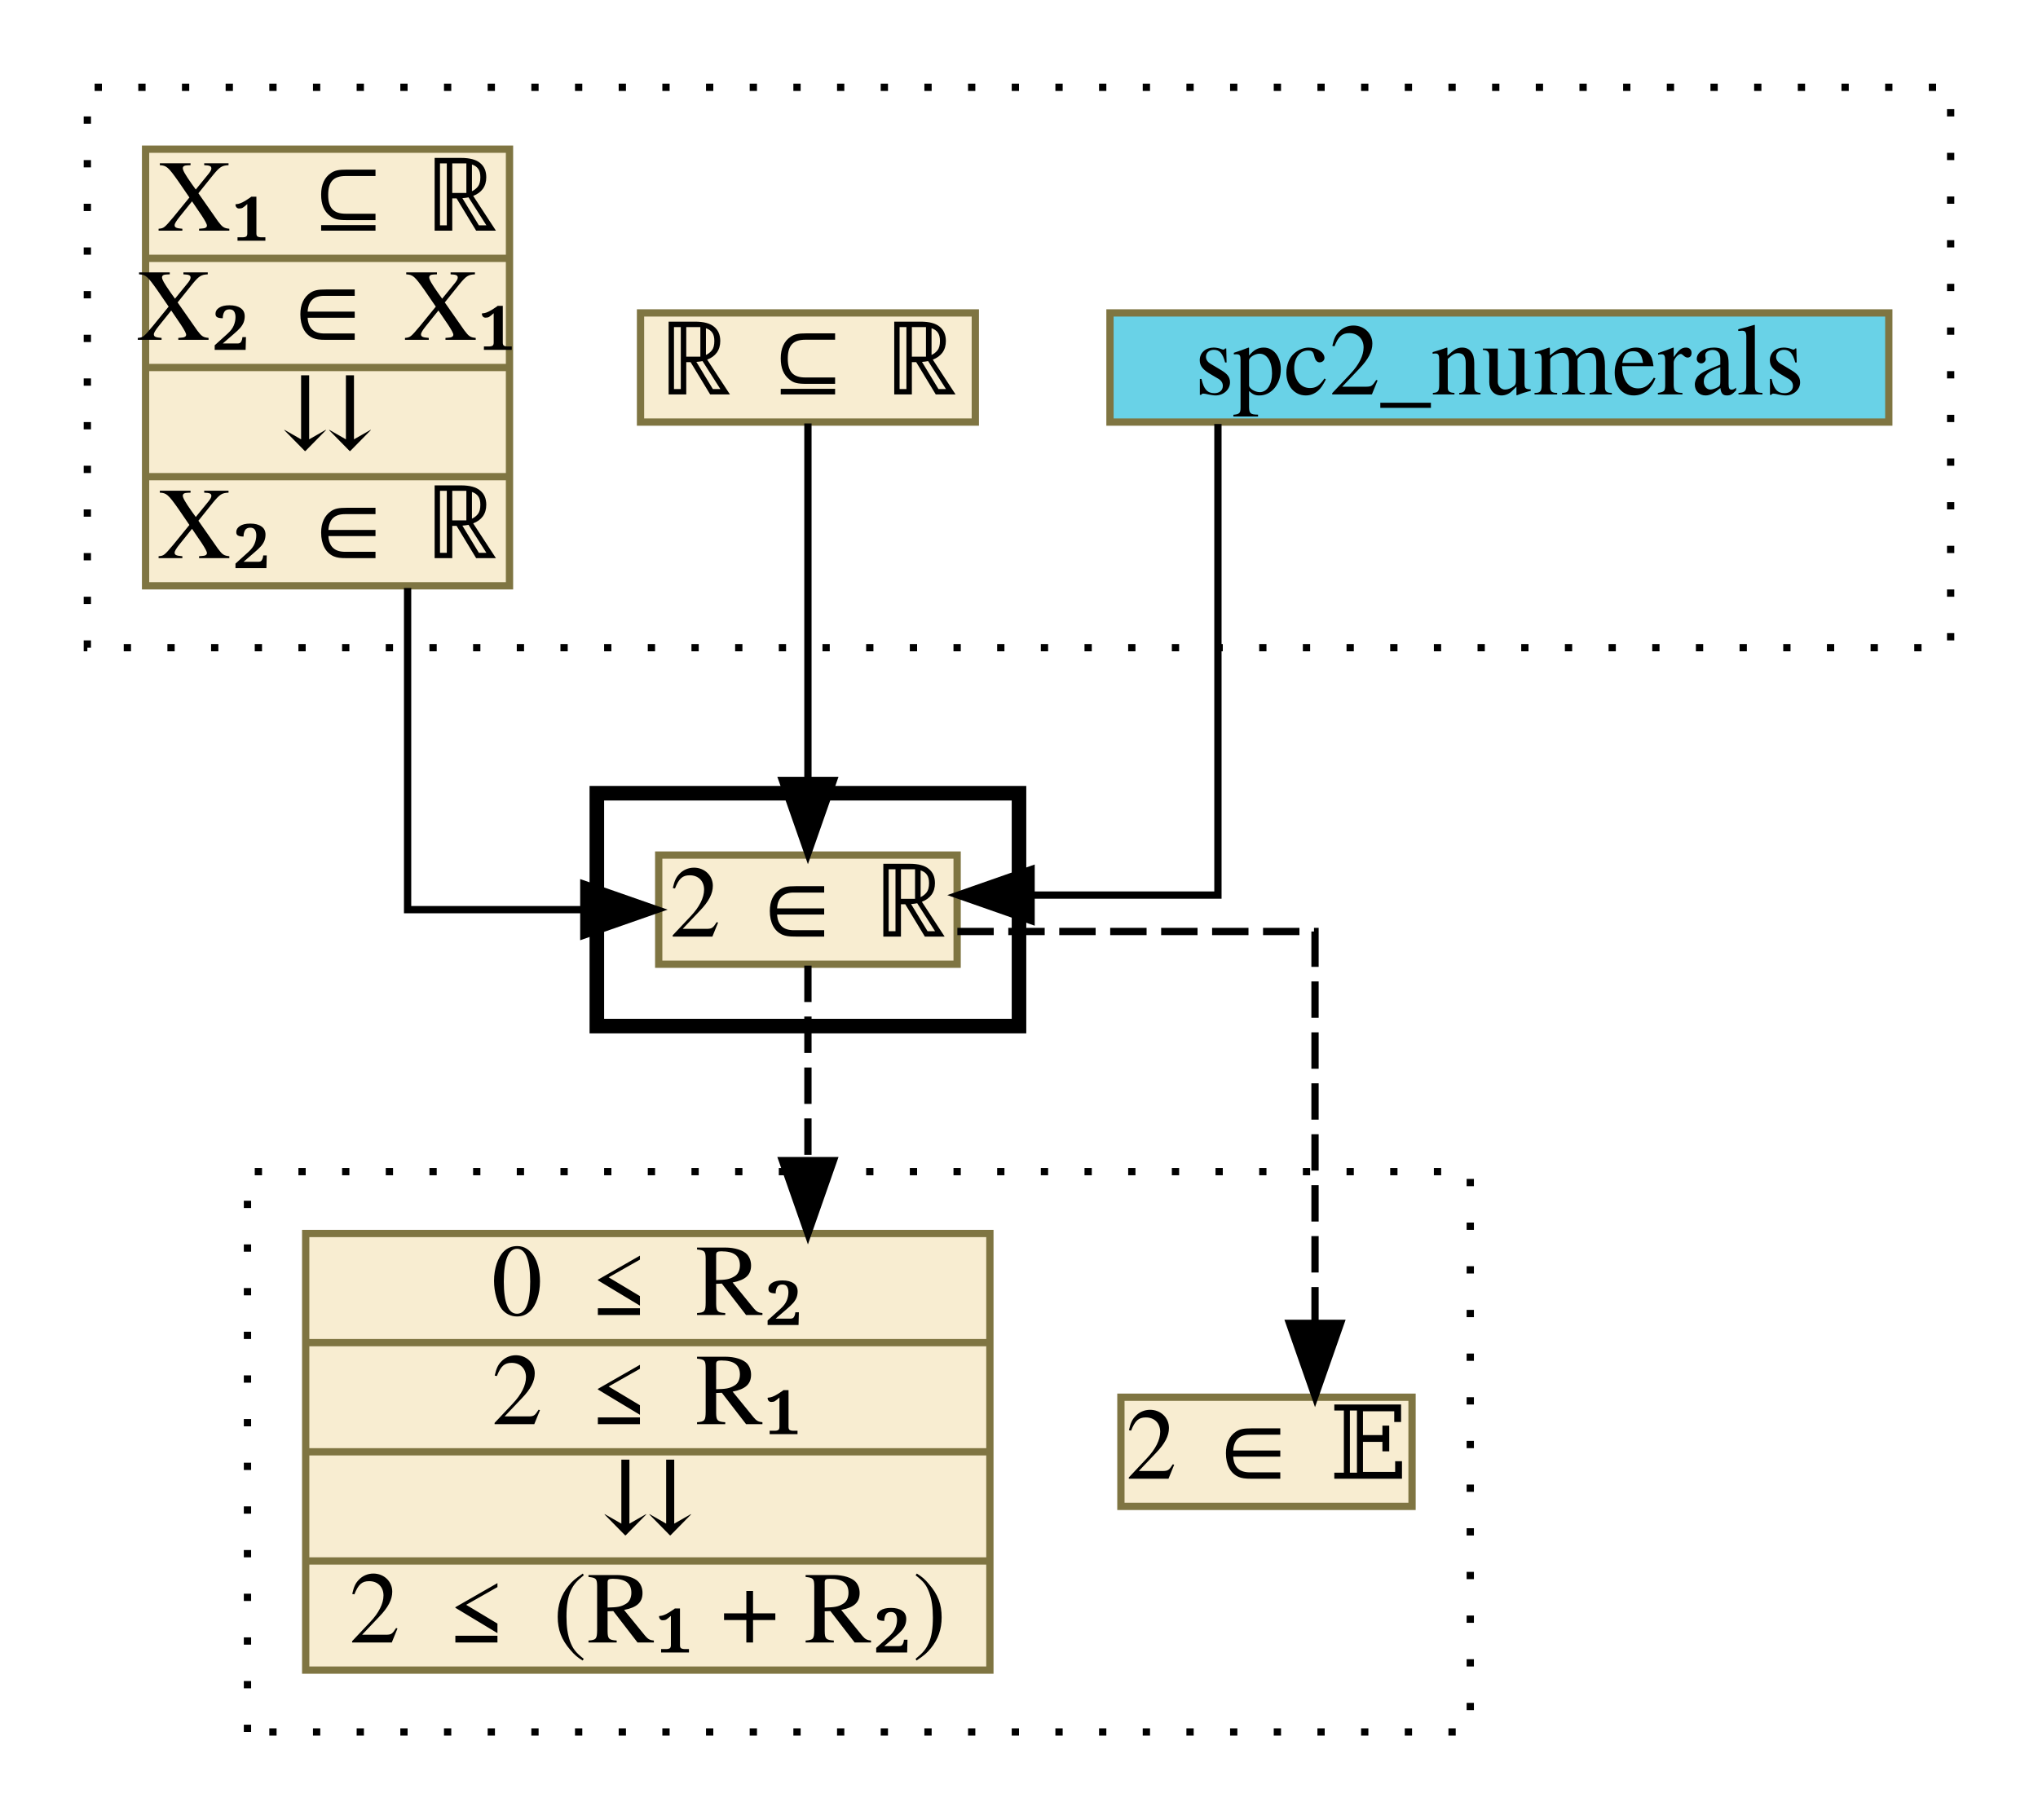
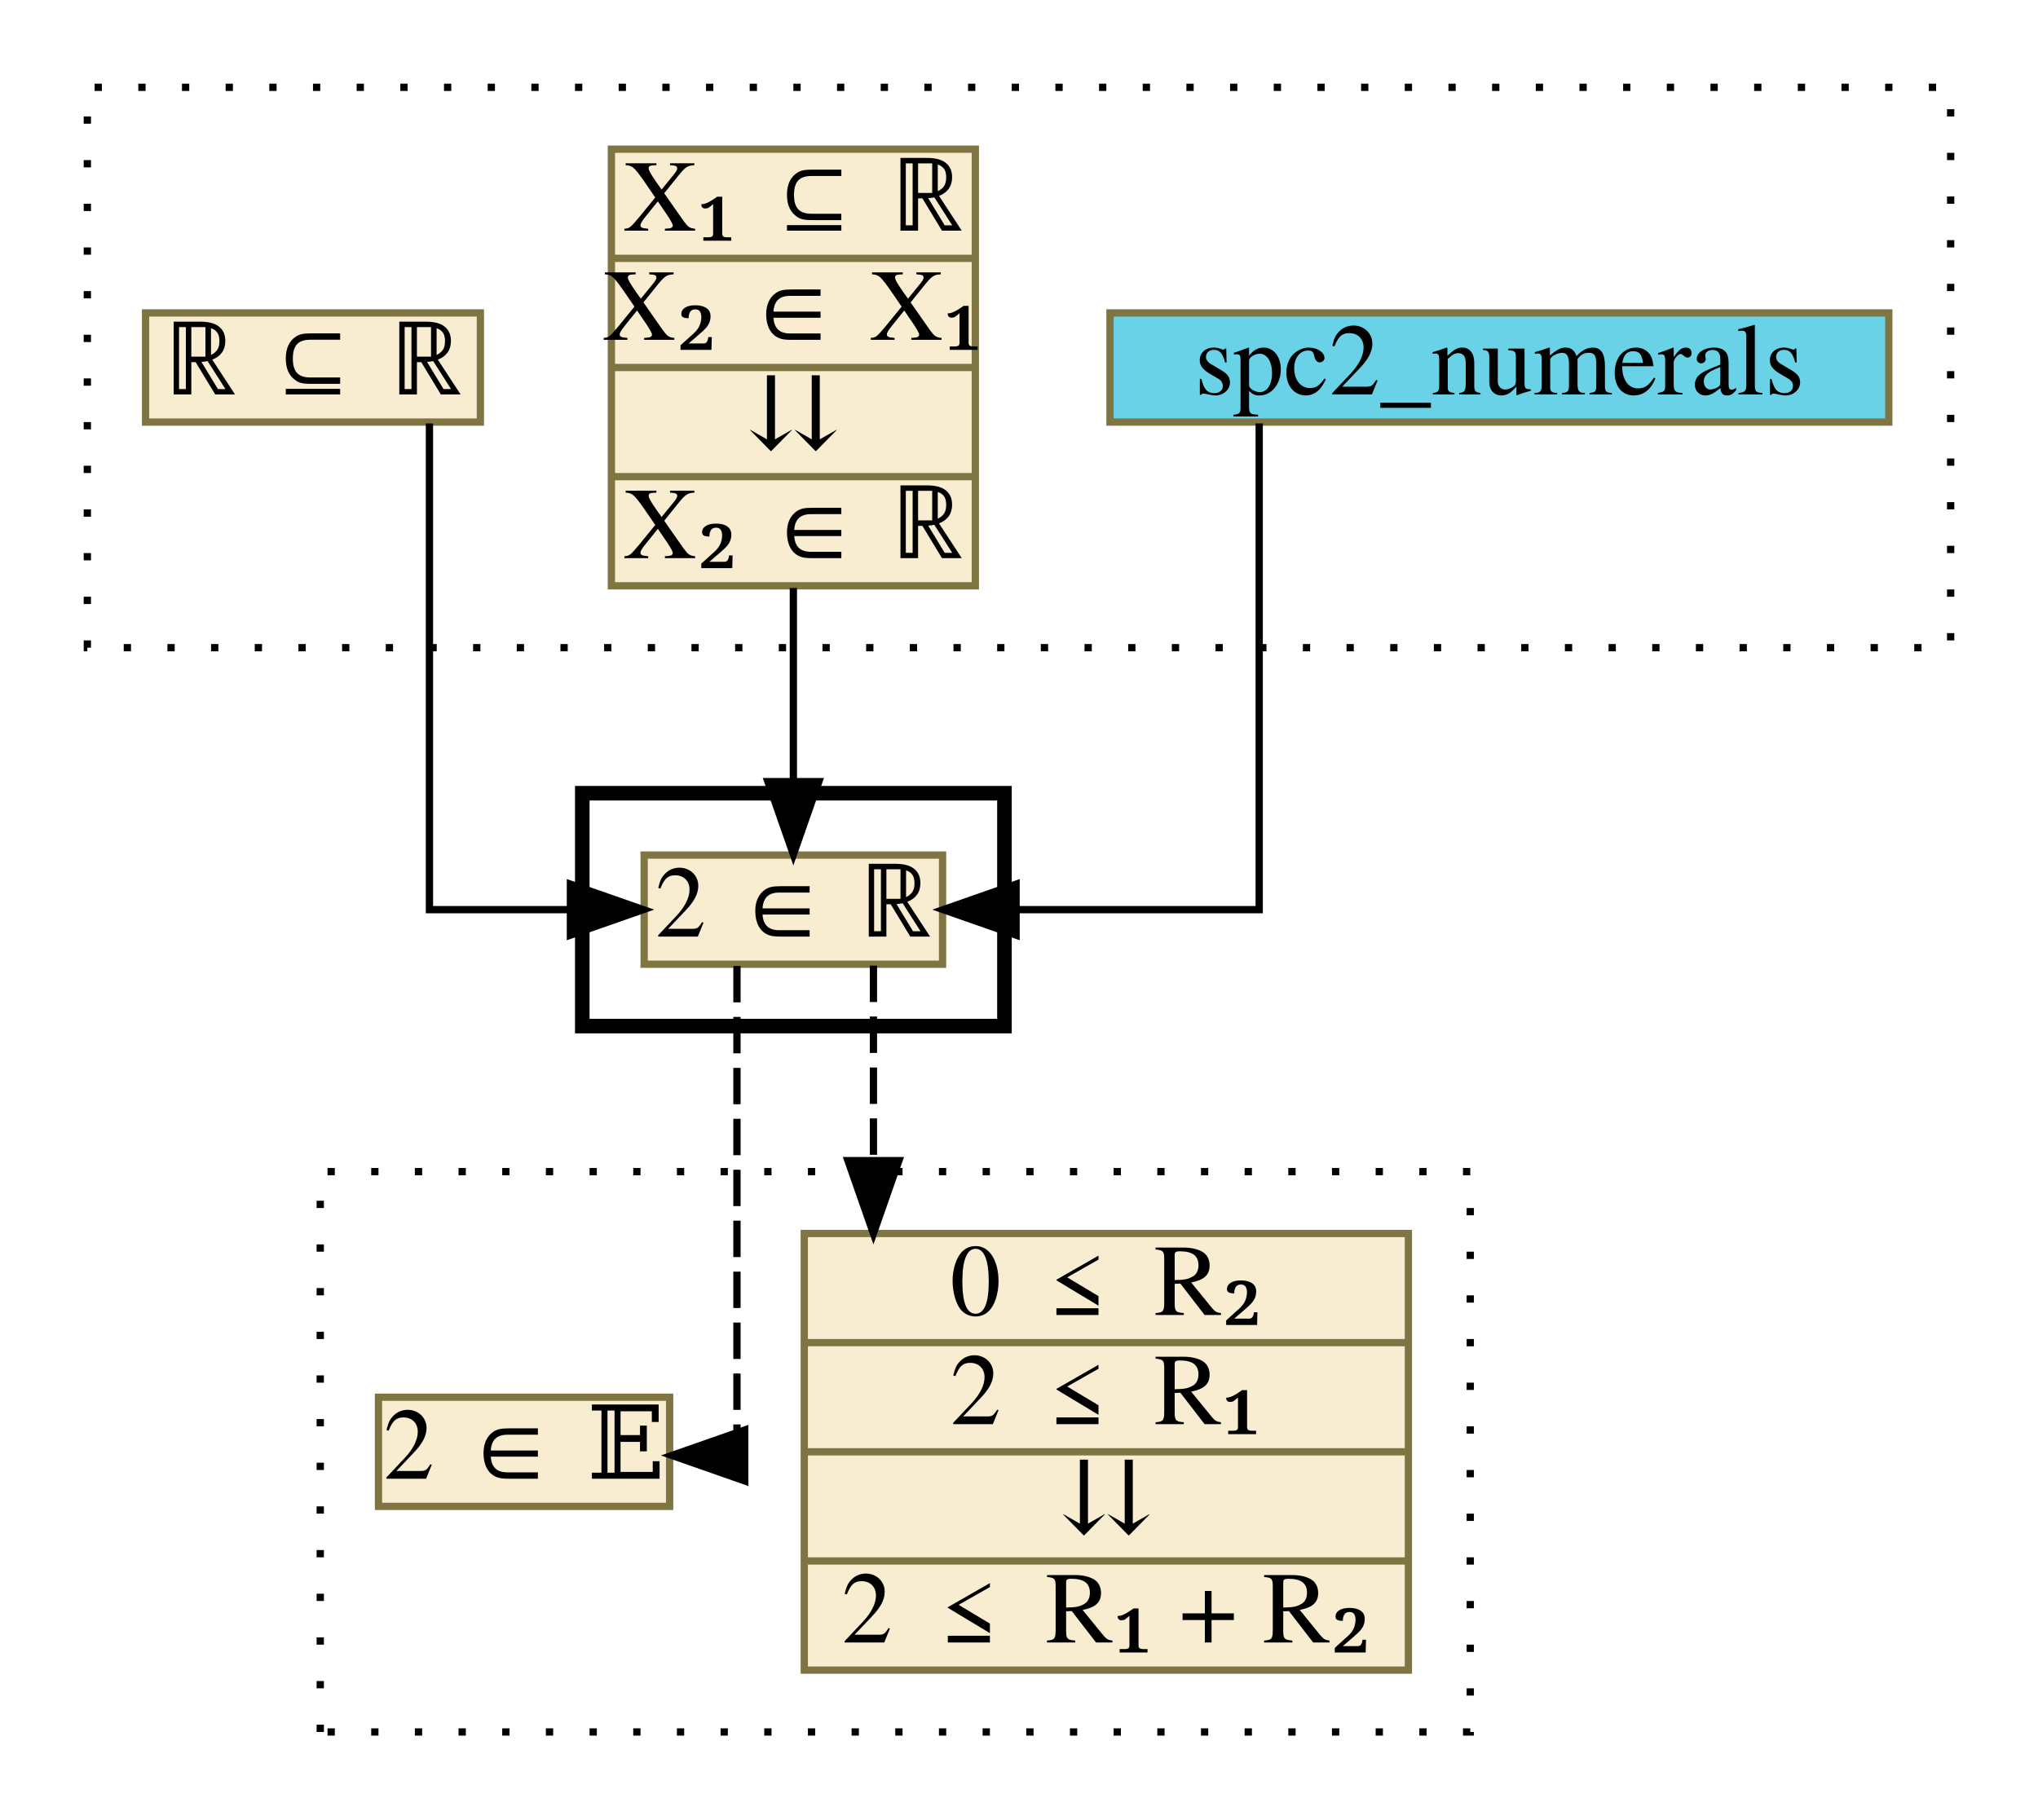
<svg xmlns="http://www.w3.org/2000/svg" xmlns:xlink="http://www.w3.org/1999/xlink" width="280pt" height="250pt" viewBox="0.00 0.00 280.00 250.00">
  <g id="graph0" class="graph" transform="scale(1 1) rotate(0) translate(4 246)">
    <g id="clust1" class="cluster">
      <polygon fill="transparent" stroke="black" stroke-dasharray="1,5" points="8,-157 8,-234 264,-234 264,-157 8,-157" />
    </g>
    <g id="clust2" class="cluster">
-       <polygon fill="transparent" stroke="black" stroke-width="2" points="78,-105 78,-137 136,-137 136,-105 78,-105" />
+       <polygon fill="transparent" stroke="black" stroke-width="2" points="76,-105 76,-137 134,-137 134,-105 76,-105" />
    </g>
    <g id="clust3" class="cluster">
-       <polygon fill="transparent" stroke="black" stroke-dasharray="1,5" points="30,-8 30,-85 198,-85 198,-8 30,-8" />
+       <polygon fill="transparent" stroke="black" stroke-dasharray="1,5" points="40,-8 40,-85 198,-85 198,-8 40,-8" />
    </g>
    <g id="node1" class="node">
      <g id="a_node1">
        <a xlink:href="spc2_numerals.html" xlink:title="spc2_numerals" target="_parent">
          <polygon fill="#69d2e7" stroke="#7f7542" points="148.5,-188 148.5,-203 255.5,-203 255.5,-188 148.5,-188" />
          <text text-anchor="middle" x="202" y="-191.8" font-family="Times,serif" font-size="14.00">spc2_numerals</text>
        </a>
      </g>
    </g>
    <g id="node4" class="node">
      <g id="a_node4">
        <a xlink:href="c_0_121.html" xlink:title="{2 ∈ ℝ}" target="_parent">
-           <polygon fill="#f8edd1" stroke="#7f7542" points="86.5,-113.5 86.5,-128.5 127.5,-128.5 127.5,-113.5 86.5,-113.5" />
-           <text text-anchor="middle" x="107" y="-117.3" font-family="Times,serif" font-size="14.00">2 ∈ ℝ</text>
+           <polygon fill="#f8edd1" stroke="#7f7542" points="84.5,-113.5 84.5,-128.5 125.5,-128.5 125.5,-113.5 84.5,-113.5" />
+           <text text-anchor="middle" x="105" y="-117.3" font-family="Times,serif" font-size="14.00">2 ∈ ℝ</text>
        </a>
      </g>
    </g>
    <g id="edge1" class="edge">
-       <path fill="none" stroke="black" d="M163.33,-187.74C163.33,-169.04 163.33,-123 163.33,-123 163.33,-123 137.66,-123 137.66,-123" />
-       <polygon fill="black" stroke="black" points="137.66,-119.5 127.66,-123 137.66,-126.5 137.66,-119.5" />
+       <path fill="none" stroke="black" d="M169,-187.81C169,-168.77 169,-121 169,-121 169,-121 135.6,-121 135.6,-121" />
+       <polygon fill="black" stroke="black" points="135.6,-117.5 125.6,-121 135.6,-124.5 135.6,-117.5" />
    </g>
    <g id="node2" class="node">
      <g id="a_node2">
-         <a xlink:href="c_0_120.html" xlink:title="{ℝ ⊆ ℝ}" target="_parent">
-           <polygon fill="#f8edd1" stroke="#7f7542" points="84,-188 84,-203 130,-203 130,-188 84,-188" />
-           <text text-anchor="middle" x="107" y="-191.8" font-family="Times,serif" font-size="14.00">ℝ ⊆ ℝ</text>
+         <a xlink:href="c_0_118.html" xlink:title="{X₁ ⊆ ℝ|X₂ ∈ X₁|⇊|X₂ ∈ ℝ}" target="_parent">
+           <polygon fill="#f8edd1" stroke="#7f7542" points="80,-165.5 80,-225.5 130,-225.5 130,-165.5 80,-165.5" />
+           <text text-anchor="middle" x="105" y="-214.3" font-family="Times,serif" font-size="14.00">X₁ ⊆ ℝ</text>
+           <polyline fill="none" stroke="#7f7542" points="80,-210.5 130,-210.5 " />
+           <text text-anchor="middle" x="105" y="-199.3" font-family="Times,serif" font-size="14.00">X₂ ∈ X₁</text>
+           <polyline fill="none" stroke="#7f7542" points="80,-195.5 130,-195.5 " />
+           <text text-anchor="middle" x="105" y="-184.3" font-family="Times,serif" font-size="14.00">⇊</text>
+           <polyline fill="none" stroke="#7f7542" points="80,-180.5 130,-180.5 " />
+           <text text-anchor="middle" x="105" y="-169.3" font-family="Times,serif" font-size="14.00">X₂ ∈ ℝ</text>
        </a>
      </g>
    </g>
    <g id="edge2" class="edge">
-       <path fill="none" stroke="black" d="M107,-187.81C107,-187.81 107,-138.76 107,-138.76" />
-       <polygon fill="black" stroke="black" points="110.5,-138.76 107,-128.76 103.5,-138.76 110.5,-138.76" />
+       <path fill="none" stroke="black" d="M105,-165.2C105,-165.2 105,-138.59 105,-138.59" />
+       <polygon fill="black" stroke="black" points="108.5,-138.59 105,-128.59 101.5,-138.59 108.5,-138.59" />
    </g>
    <g id="node3" class="node">
      <g id="a_node3">
-         <a xlink:href="c_0_118.html" xlink:title="{X₁ ⊆ ℝ|X₂ ∈ X₁|⇊|X₂ ∈ ℝ}" target="_parent">
-           <polygon fill="#f8edd1" stroke="#7f7542" points="16,-165.5 16,-225.5 66,-225.5 66,-165.5 16,-165.5" />
-           <text text-anchor="middle" x="41" y="-214.3" font-family="Times,serif" font-size="14.00">X₁ ⊆ ℝ</text>
-           <polyline fill="none" stroke="#7f7542" points="16,-210.5 66,-210.5 " />
-           <text text-anchor="middle" x="41" y="-199.3" font-family="Times,serif" font-size="14.00">X₂ ∈ X₁</text>
-           <polyline fill="none" stroke="#7f7542" points="16,-195.5 66,-195.5 " />
-           <text text-anchor="middle" x="41" y="-184.3" font-family="Times,serif" font-size="14.00">⇊</text>
-           <polyline fill="none" stroke="#7f7542" points="16,-180.5 66,-180.5 " />
-           <text text-anchor="middle" x="41" y="-169.3" font-family="Times,serif" font-size="14.00">X₂ ∈ ℝ</text>
+         <a xlink:href="c_0_120.html" xlink:title="{ℝ ⊆ ℝ}" target="_parent">
+           <polygon fill="#f8edd1" stroke="#7f7542" points="16,-188 16,-203 62,-203 62,-188 16,-188" />
+           <text text-anchor="middle" x="39" y="-191.8" font-family="Times,serif" font-size="14.00">ℝ ⊆ ℝ</text>
        </a>
      </g>
    </g>
    <g id="edge3" class="edge">
-       <path fill="none" stroke="black" d="M52,-165.2C52,-144.57 52,-121 52,-121 52,-121 76.21,-121 76.21,-121" />
-       <polygon fill="black" stroke="black" points="76.21,-124.5 86.21,-121 76.21,-117.5 76.21,-124.5" />
+       <path fill="none" stroke="black" d="M55,-187.81C55,-168.77 55,-121 55,-121 55,-121 74.37,-121 74.37,-121" />
+       <polygon fill="black" stroke="black" points="74.37,-124.5 84.37,-121 74.37,-117.5 74.37,-124.5" />
    </g>
    <g id="node5" class="node">
      <g id="a_node5">
-         <a xlink:href="c_0_176.html" xlink:title="{2 ∈ 𝔼}" target="_parent">
-           <polygon fill="#f8edd1" stroke="#7f7542" points="150,-39 150,-54 190,-54 190,-39 150,-39" />
-           <text text-anchor="middle" x="170" y="-42.8" font-family="Times,serif" font-size="14.00">2 ∈ 𝔼</text>
+         <a xlink:href="c_0_137.html" xlink:title="{0 ≤ R₂|2 ≤ R₁|⇊|2 ≤ R₁ + R₂}" target="_parent">
+           <polygon fill="#f8edd1" stroke="#7f7542" points="106.5,-16.5 106.5,-76.5 189.5,-76.5 189.5,-16.5 106.5,-16.5" />
+           <text text-anchor="middle" x="148" y="-65.3" font-family="Times,serif" font-size="14.00">0 ≤ R₂</text>
+           <polyline fill="none" stroke="#7f7542" points="106.5,-61.5 189.5,-61.5 " />
+           <text text-anchor="middle" x="148" y="-50.3" font-family="Times,serif" font-size="14.00">2 ≤ R₁</text>
+           <polyline fill="none" stroke="#7f7542" points="106.5,-46.5 189.5,-46.5 " />
+           <text text-anchor="middle" x="148" y="-35.3" font-family="Times,serif" font-size="14.00">⇊</text>
+           <polyline fill="none" stroke="#7f7542" points="106.5,-31.5 189.5,-31.5 " />
+           <text text-anchor="middle" x="148" y="-20.3" font-family="Times,serif" font-size="14.00">2 ≤ R₁ + R₂</text>
        </a>
      </g>
    </g>
    <g id="edge4" class="edge">
-       <path fill="none" stroke="black" stroke-dasharray="5,2" d="M127.53,-118C148.08,-118 176.67,-118 176.67,-118 176.67,-118 176.67,-64.15 176.67,-64.15" />
-       <polygon fill="black" stroke="black" points="180.17,-64.15 176.67,-54.15 173.17,-64.15 180.17,-64.15" />
+       <path fill="none" stroke="black" stroke-dasharray="5,2" d="M116,-113.31C116,-113.31 116,-86.51 116,-86.51" />
+       <polygon fill="black" stroke="black" points="119.5,-86.51 116,-76.51 112.5,-86.51 119.5,-86.51" />
    </g>
    <g id="node6" class="node">
      <g id="a_node6">
-         <a xlink:href="c_0_137.html" xlink:title="{0 ≤ R₂|2 ≤ R₁|⇊|2 ≤ (R₁ + R₂)}" target="_parent">
-           <polygon fill="#f8edd1" stroke="#7f7542" points="38,-16.5 38,-76.5 132,-76.5 132,-16.5 38,-16.5" />
-           <text text-anchor="middle" x="85" y="-65.3" font-family="Times,serif" font-size="14.00">0 ≤ R₂</text>
-           <polyline fill="none" stroke="#7f7542" points="38,-61.5 132,-61.5 " />
-           <text text-anchor="middle" x="85" y="-50.3" font-family="Times,serif" font-size="14.00">2 ≤ R₁</text>
-           <polyline fill="none" stroke="#7f7542" points="38,-46.5 132,-46.5 " />
-           <text text-anchor="middle" x="85" y="-35.3" font-family="Times,serif" font-size="14.00">⇊</text>
-           <polyline fill="none" stroke="#7f7542" points="38,-31.5 132,-31.5 " />
-           <text text-anchor="middle" x="85" y="-20.3" font-family="Times,serif" font-size="14.00">2 ≤ (R₁ + R₂)</text>
+         <a xlink:href="c_0_176.html" xlink:title="{2 ∈ 𝔼}" target="_parent">
+           <polygon fill="#f8edd1" stroke="#7f7542" points="48,-39 48,-54 88,-54 88,-39 48,-39" />
+           <text text-anchor="middle" x="68" y="-42.8" font-family="Times,serif" font-size="14.00">2 ∈ 𝔼</text>
        </a>
      </g>
    </g>
    <g id="edge5" class="edge">
-       <path fill="none" stroke="black" stroke-dasharray="5,2" d="M107,-113.31C107,-113.31 107,-86.51 107,-86.51" />
-       <polygon fill="black" stroke="black" points="110.5,-86.51 107,-76.51 103.5,-86.51 110.5,-86.51" />
+       <path fill="none" stroke="black" stroke-dasharray="5,2" d="M97.25,-113.26C97.25,-94.09 97.25,-46 97.25,-46 97.25,-46 96.36,-46 96.36,-46" />
+       <polygon fill="black" stroke="black" points="98.32,-42.5 88.32,-46 98.32,-49.5 98.32,-42.5" />
    </g>
  </g>
</svg>
